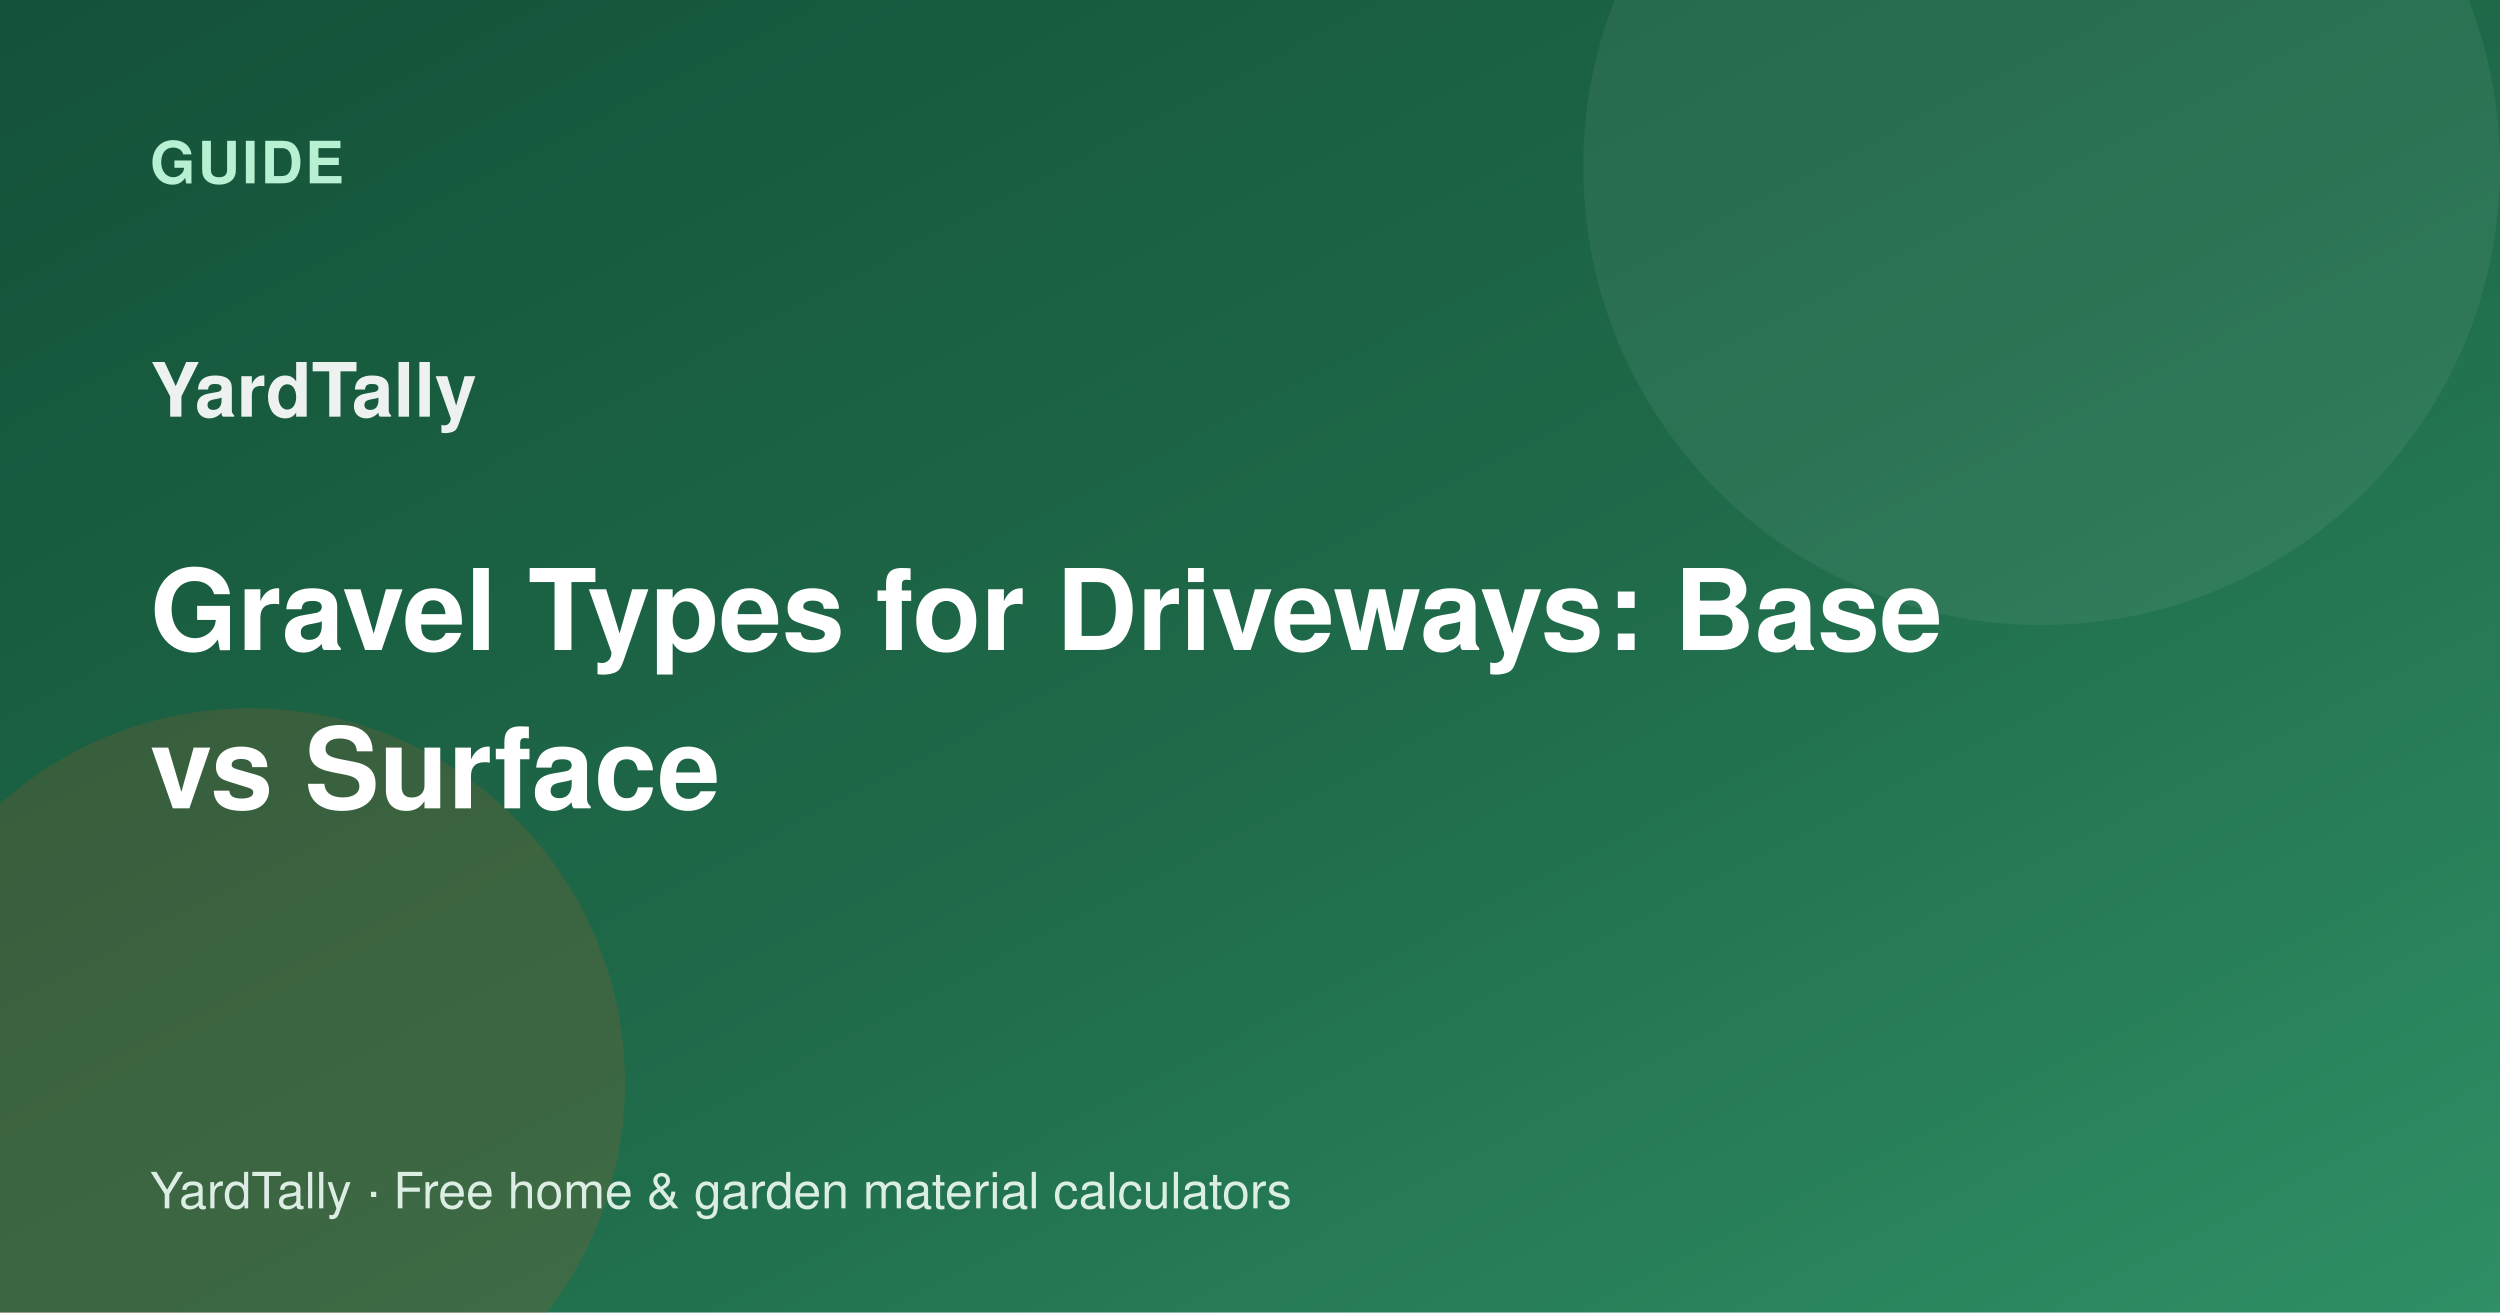
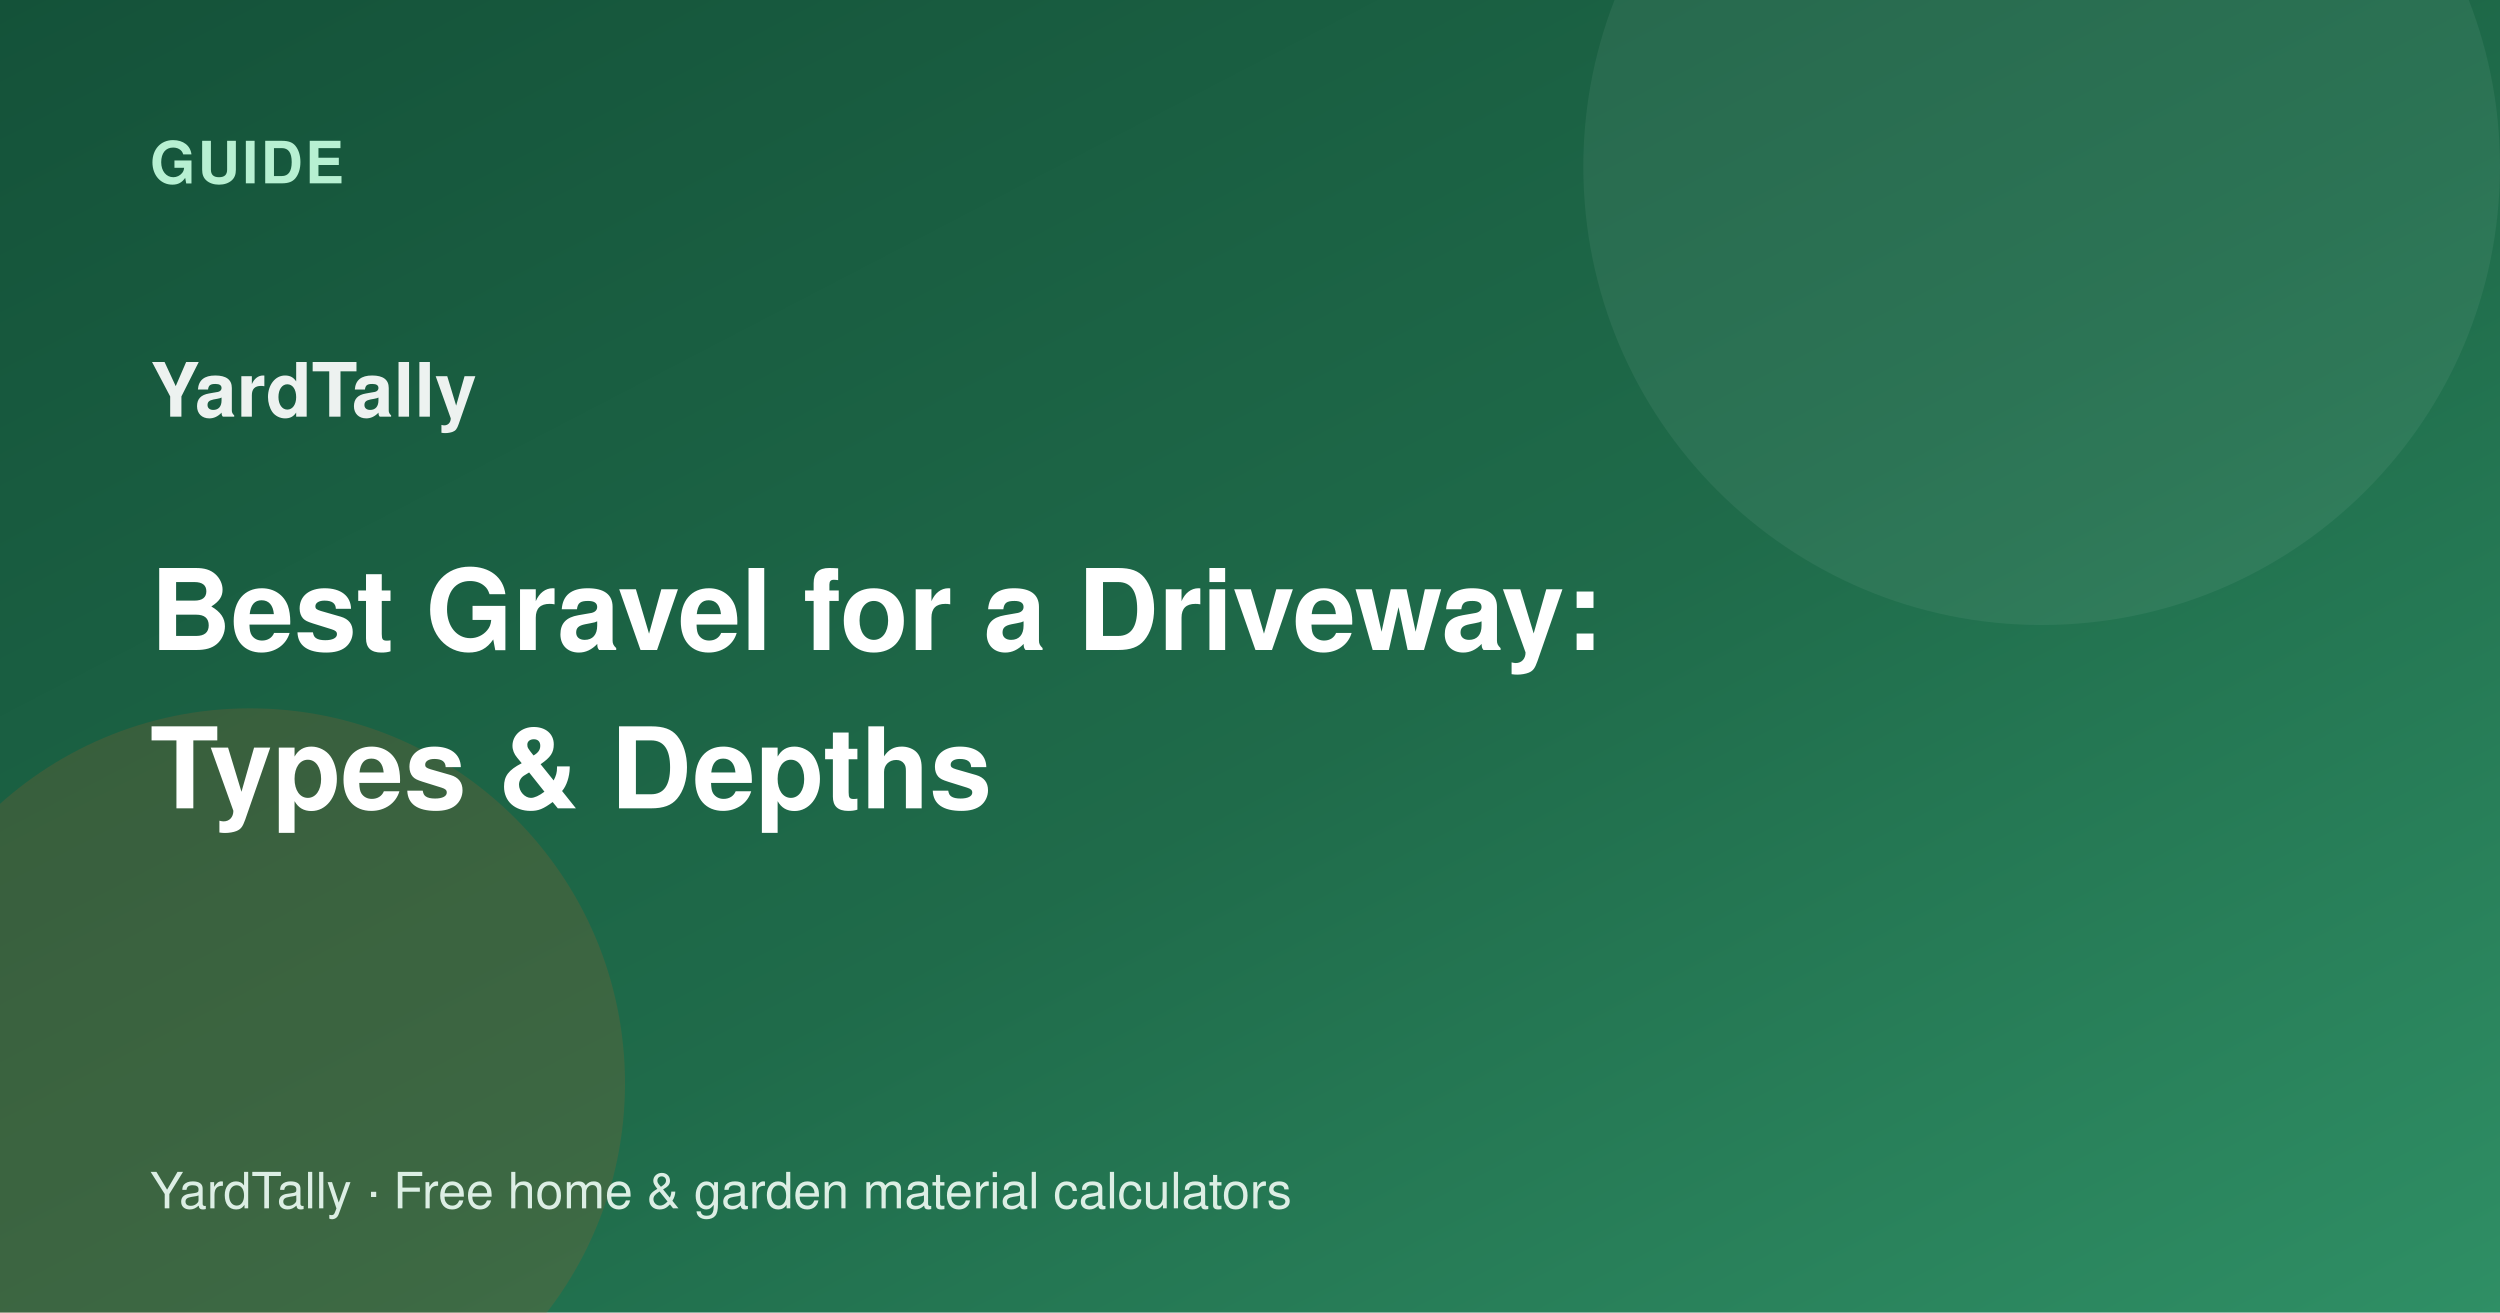
<svg xmlns="http://www.w3.org/2000/svg" width="1200" height="630" viewBox="0 0 1200 630">
  <defs>
    <linearGradient id="bg" x1="0" y1="0" x2="1" y2="1">
      <stop offset="0%" stop-color="#145239" />
      <stop offset="55%" stop-color="#1f6b4a" />
      <stop offset="100%" stop-color="#2f8f65" />
    </linearGradient>
  </defs>
  <rect width="1200" height="630" fill="url(#bg)" />
  <circle cx="980" cy="80" r="220" fill="#ffffff" fill-opacity="0.06" />
  <circle cx="120" cy="520" r="180" fill="#c45c26" fill-opacity="0.18" />
  <text x="72" y="88" font-family="ui-sans-serif, system-ui, Segoe UI, Helvetica, Arial, sans-serif" font-size="28" font-weight="600" fill="#b7f0d2" letter-spacing="0.04em">GUIDE</text>
  <text x="72" y="200" font-family="ui-sans-serif, system-ui, Segoe UI, Helvetica, Arial, sans-serif" font-size="36" font-weight="700" fill="#ffffff" fill-opacity="0.92">YardTally</text>
-   <text x="72" y="312" font-family="ui-sans-serif, system-ui, Segoe UI, Helvetica, Arial, sans-serif" font-size="54" font-weight="700" fill="#ffffff">Gravel Types for Driveways: Base</text>
-   <text x="72" y="388" font-family="ui-sans-serif, system-ui, Segoe UI, Helvetica, Arial, sans-serif" font-size="54" font-weight="700" fill="#ffffff">vs Surface</text>
+   <text x="72" y="312" font-family="ui-sans-serif, system-ui, Segoe UI, Helvetica, Arial, sans-serif" font-size="54" font-weight="700" fill="#ffffff">Best Gravel for a Driveway:</text>
+   <text x="72" y="388" font-family="ui-sans-serif, system-ui, Segoe UI, Helvetica, Arial, sans-serif" font-size="54" font-weight="700" fill="#ffffff">Types &amp; Depths</text>
  <text x="72" y="580" font-family="ui-sans-serif, system-ui, Segoe UI, Helvetica, Arial, sans-serif" font-size="24" fill="#dceee4">YardTally · Free home &amp; garden material calculators</text>
</svg>
